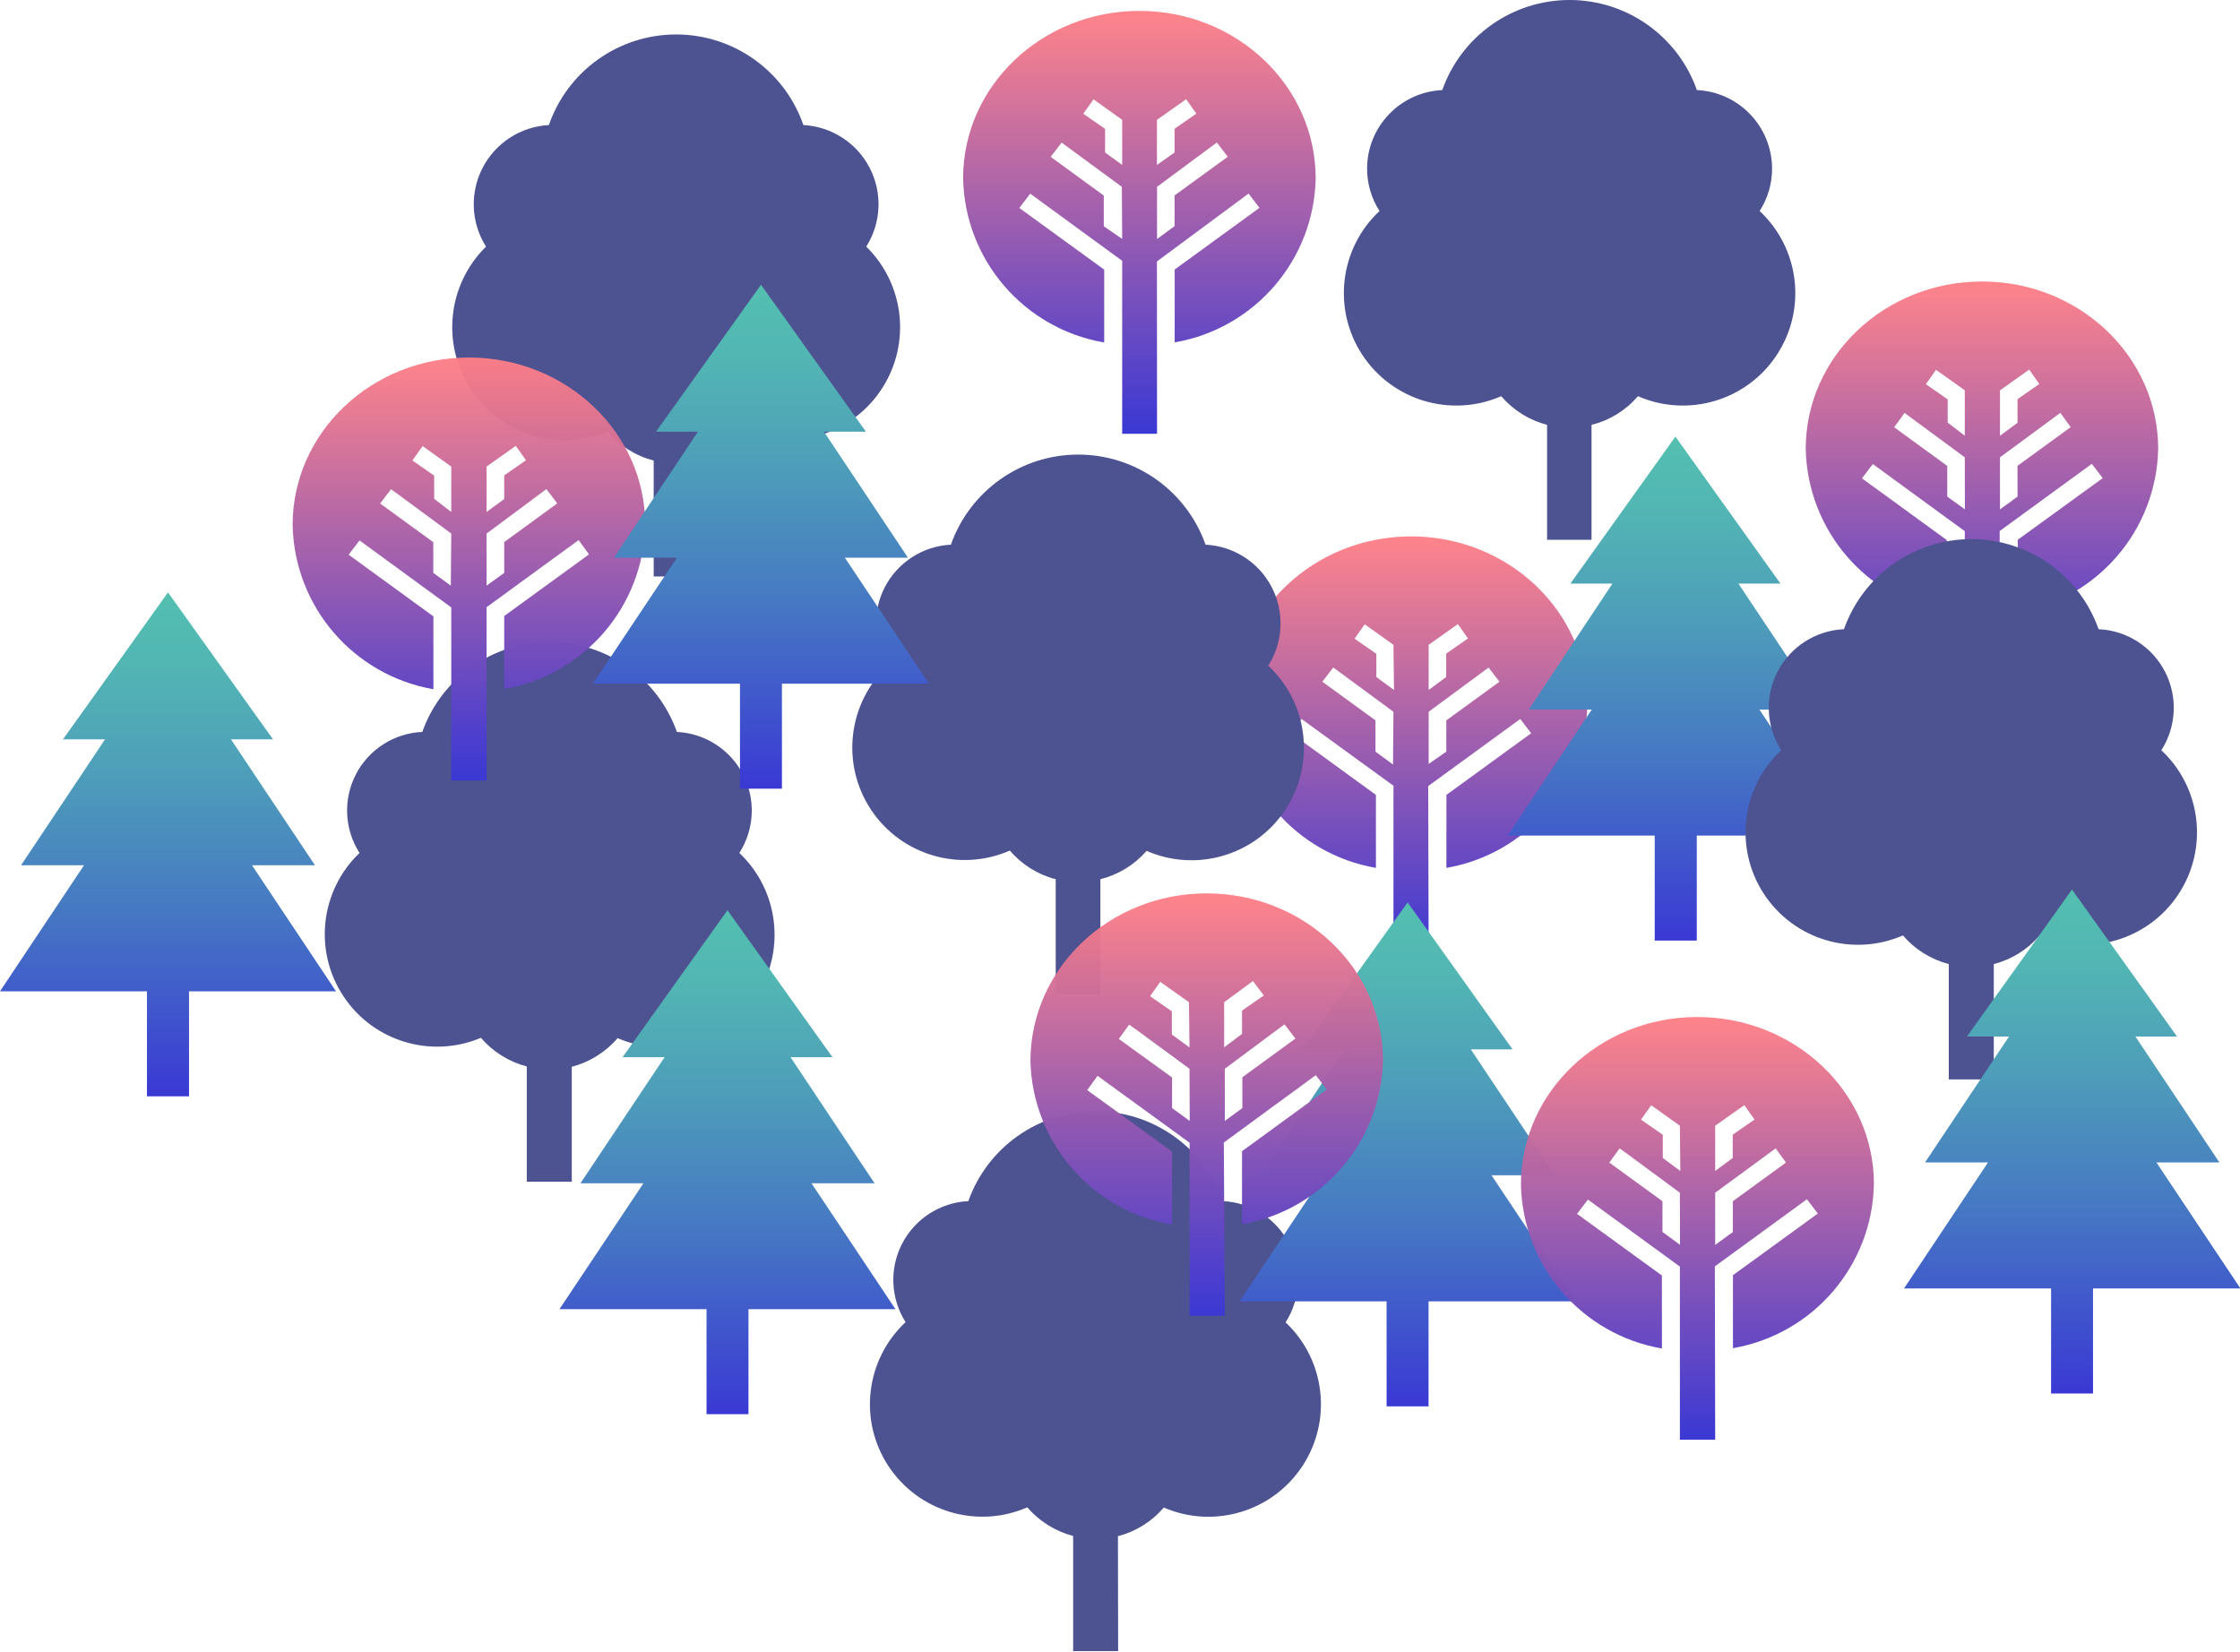
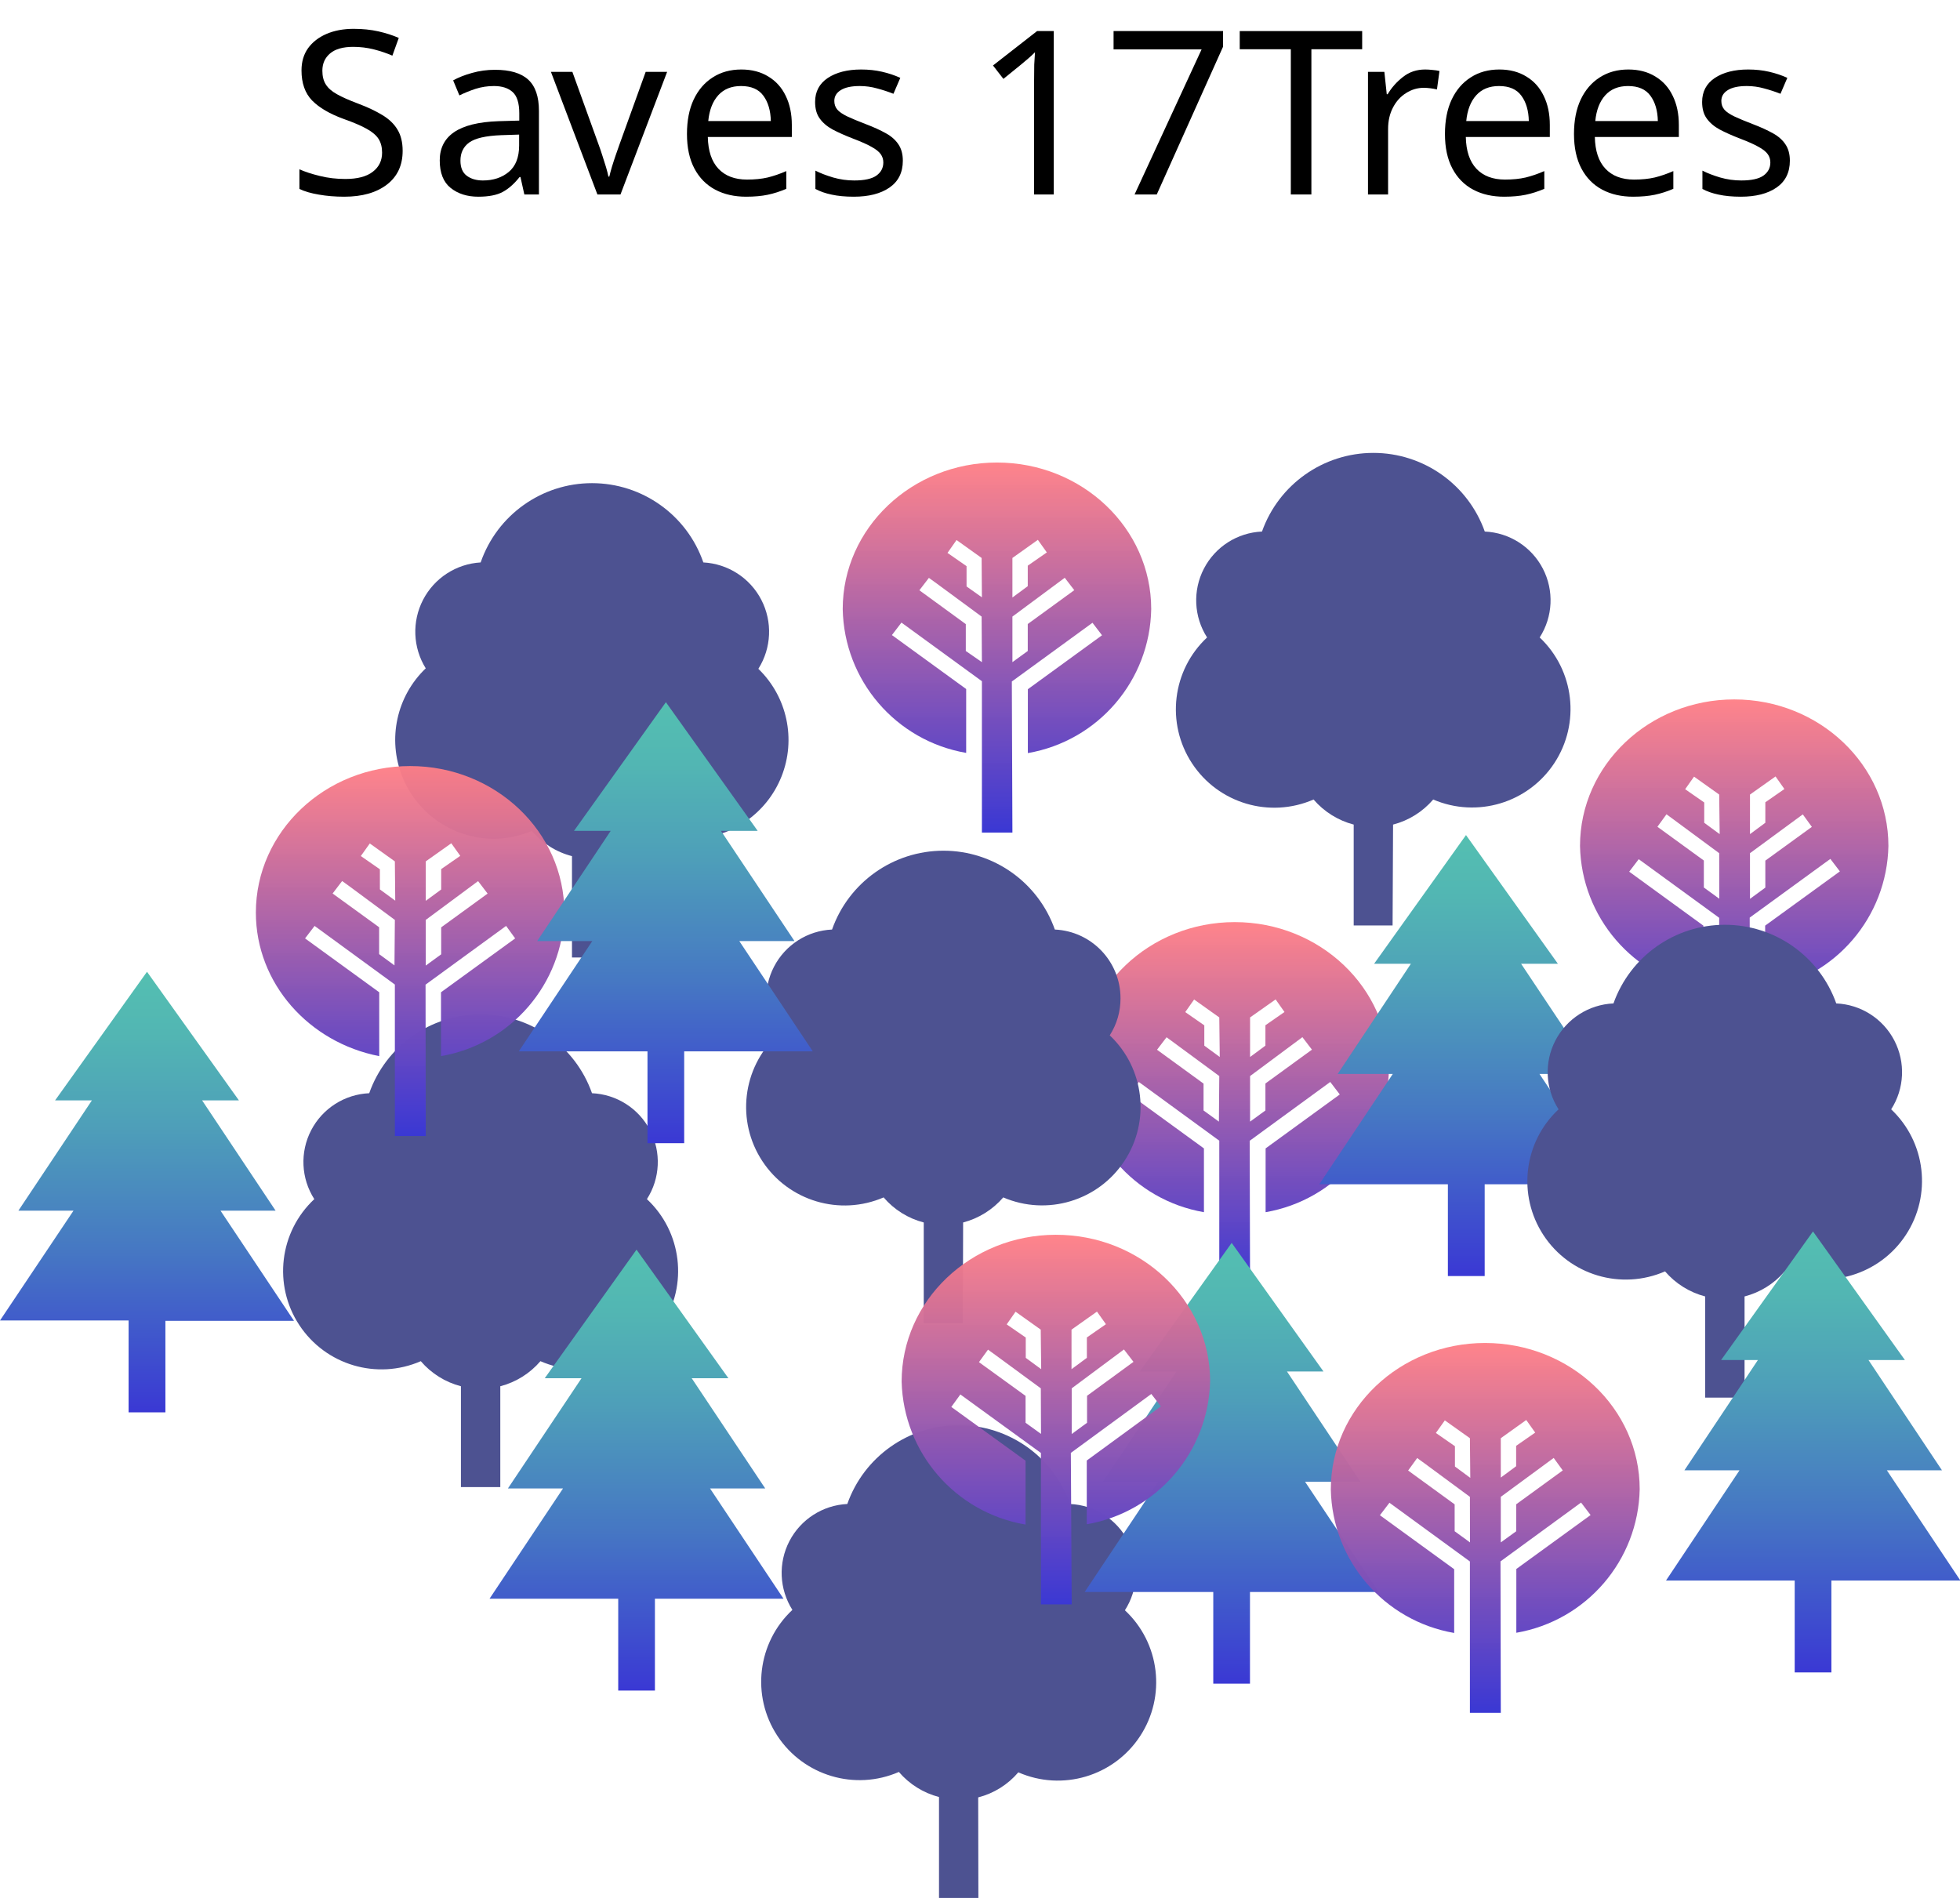
- <svg xmlns="http://www.w3.org/2000/svg" xmlns:xlink="http://www.w3.org/1999/xlink" viewBox="0 0 205.6 151.57">
+ <svg xmlns="http://www.w3.org/2000/svg" xmlns:xlink="http://www.w3.org/1999/xlink" viewBox="0 0 205.6 199.1">
  <defs>
-     <style>.cls-1,.cls-10,.cls-11,.cls-12,.cls-13,.cls-2,.cls-3,.cls-4,.cls-5,.cls-6,.cls-7,.cls-8,.cls-9{fill-rule:evenodd;}.cls-1{fill:url(#linear-gradient);}.cls-2{fill:#4d5291;}.cls-3{fill:url(#linear-gradient-2);}.cls-4{fill:url(#linear-gradient-3);}.cls-5{fill:url(#linear-gradient-4);}.cls-6{fill:url(#linear-gradient-5);}.cls-7{fill:url(#linear-gradient-6);}.cls-8{fill:url(#linear-gradient-7);}.cls-9{fill:url(#linear-gradient-8);}.cls-10{fill:url(#linear-gradient-9);}.cls-11{fill:url(#linear-gradient-10);}.cls-12{fill:url(#linear-gradient-11);}.cls-13{fill:url(#linear-gradient-12);}</style>
-     <linearGradient id="linear-gradient" x1="129.51" y1="49.19" x2="129.51" y2="88.01" gradientUnits="userSpaceOnUse">
+     <style>.cls-1,.cls-10,.cls-11,.cls-12,.cls-13,.cls-2,.cls-3,.cls-4,.cls-5,.cls-6,.cls-7,.cls-8,.cls-9{fill-rule:evenodd;}.cls-1{fill:url(#linear-gradient);}.cls-2{fill:#4d5291;}.cls-3{fill:url(#linear-gradient-2);}.cls-4{fill:url(#linear-gradient-3);}.cls-5{fill:url(#linear-gradient-4);}.cls-6{fill:url(#linear-gradient-5);}.cls-7{fill:url(#linear-gradient-6);}.cls-8{fill:url(#linear-gradient-7);}.cls-9{fill:url(#linear-gradient-8);}.cls-10{fill:url(#linear-gradient-9);}.cls-11{fill:url(#linear-gradient-10);}.cls-12{fill:url(#linear-gradient-11);}.cls-13{fill:url(#linear-gradient-12);}.cls-14{font-size:24px;font-family:Rubik-Regular, Rubik;}.cls-15{letter-spacing:-0.01em;}.cls-16{letter-spacing:-0.02em;}.cls-17{letter-spacing:0em;}.cls-18{letter-spacing:-0.03em;}.cls-19{letter-spacing:-0.08em;}.cls-20{letter-spacing:-0.01em;}</style>
+     <linearGradient id="linear-gradient" x1="129.51" y1="96.71" x2="129.51" y2="135.54" gradientUnits="userSpaceOnUse">
      <stop offset="0" stop-color="#ff7f86" stop-opacity="0.96" />
      <stop offset="0.68" stop-color="#764ebc" stop-opacity="0.99" />
      <stop offset="1" stop-color="#3a38d4" />
    </linearGradient>
-     <linearGradient id="linear-gradient-2" x1="66.77" y1="83.56" x2="66.77" y2="129.82" gradientUnits="userSpaceOnUse">
+     <linearGradient id="linear-gradient-2" x1="66.77" y1="131.09" x2="66.77" y2="177.34" gradientUnits="userSpaceOnUse">
      <stop offset="0" stop-color="#54bfb1" />
      <stop offset="0.14" stop-color="#52b6b3" />
      <stop offset="0.35" stop-color="#4e9fb9" />
      <stop offset="0.63" stop-color="#4678c3" />
      <stop offset="0.94" stop-color="#3c43d1" />
      <stop offset="1" stop-color="#3a38d4" />
    </linearGradient>
-     <linearGradient id="linear-gradient-3" x1="181.96" y1="25.82" x2="181.96" y2="64.64" xlink:href="#linear-gradient" />
-     <linearGradient id="linear-gradient-4" x1="129.2" y1="82.84" x2="129.2" y2="129.1" xlink:href="#linear-gradient-2" />
-     <linearGradient id="linear-gradient-5" x1="155.81" y1="93.33" x2="155.81" y2="132.16" xlink:href="#linear-gradient" />
-     <linearGradient id="linear-gradient-6" x1="153.81" y1="40.08" x2="153.81" y2="86.34" xlink:href="#linear-gradient-2" />
-     <linearGradient id="linear-gradient-7" x1="104.58" y1="0.99" x2="104.58" y2="39.82" xlink:href="#linear-gradient" />
-     <linearGradient id="linear-gradient-8" x1="15.42" y1="54.38" x2="15.42" y2="100.64" xlink:href="#linear-gradient-2" />
-     <linearGradient id="linear-gradient-9" x1="110.72" y1="81.96" x2="110.72" y2="120.79" gradientTransform="matrix(1, 0, 0, 1, -0.14, 0.2)" xlink:href="#linear-gradient" />
-     <linearGradient id="linear-gradient-10" x1="43.04" y1="32.82" x2="43.04" y2="71.64" xlink:href="#linear-gradient" />
-     <linearGradient id="linear-gradient-11" x1="190.18" y1="81.66" x2="190.18" y2="127.92" xlink:href="#linear-gradient-2" />
-     <linearGradient id="linear-gradient-12" x1="69.84" y1="26.14" x2="69.84" y2="72.4" xlink:href="#linear-gradient-2" />
+     <linearGradient id="linear-gradient-3" x1="181.96" y1="73.34" x2="181.96" y2="112.17" xlink:href="#linear-gradient" />
+     <linearGradient id="linear-gradient-4" x1="129.2" y1="130.36" x2="129.2" y2="176.62" xlink:href="#linear-gradient-2" />
+     <linearGradient id="linear-gradient-5" x1="155.81" y1="140.86" x2="155.81" y2="179.68" xlink:href="#linear-gradient" />
+     <linearGradient id="linear-gradient-6" x1="153.81" y1="87.6" x2="153.81" y2="133.86" xlink:href="#linear-gradient-2" />
+     <linearGradient id="linear-gradient-7" x1="104.58" y1="48.52" x2="104.58" y2="87.34" xlink:href="#linear-gradient" />
+     <linearGradient id="linear-gradient-8" x1="15.42" y1="101.9" x2="15.42" y2="148.16" xlink:href="#linear-gradient-2" />
+     <linearGradient id="linear-gradient-9" x1="110.61" y1="129.49" x2="110.61" y2="168.32" gradientTransform="matrix(1, 0, 0, 1, -0.12, 0.19)" xlink:href="#linear-gradient" />
+     <linearGradient id="linear-gradient-10" x1="43.04" y1="80.34" x2="43.04" y2="119.17" xlink:href="#linear-gradient" />
+     <linearGradient id="linear-gradient-11" x1="190.18" y1="129.18" x2="190.18" y2="175.44" xlink:href="#linear-gradient-2" />
+     <linearGradient id="linear-gradient-12" x1="69.84" y1="73.66" x2="69.84" y2="119.92" xlink:href="#linear-gradient-2" />
  </defs>
  <g id="Layer_2" data-name="Layer 2">
    <g id="Layer_2-2" data-name="Layer 2">
-       <path class="cls-1" d="M131.13,88H127.9V72.13L119.46,66v0h0l-.95,1.31,7.78,5.66v6.7a15.6,15.6,0,0,1-12.94-15.06c0-8.48,7.25-15.37,16.17-15.37s16.18,6.89,16.18,15.37a15.6,15.6,0,0,1-12.94,15.06v-6.7l7.78-5.66-1-1.31h0v0l-8.45,6.16Zm0-22.66v4.79L132.75,69V66.13l4.88-3.55-1-1.3h0Zm-3.23,0-4.74-3.49-.79-.57-1,1.3,4.88,3.55V69l1.61,1.18Zm3.23-6.15v4.15l1.61-1.19V60l2-1.39-.93-1.32h0Zm-3.23,0-2.64-1.88-.93,1.32,2,1.39v2.13l1.62,1.19Z" />
-       <path class="cls-2" d="M52.48,108.48H48.35V97.9a8.35,8.35,0,0,1-4.21-2.63A10.32,10.32,0,0,1,33,78.3a7.22,7.22,0,0,1,5.76-11.11,12.4,12.4,0,0,1,23.37,0A7.22,7.22,0,0,1,67.86,78.3a10.33,10.33,0,0,1-11.17,17,8.35,8.35,0,0,1-4.21,2.63Z" />
-       <path class="cls-3" d="M68.7,129.82H64.85v-9.64H51.35l7.71-11.56H53.28L61,97.05H57.14l9.63-13.49,9.64,13.49H72.56l7.71,11.57H74.48l7.71,11.56H68.7Z" />
-       <path class="cls-4" d="M183.57,64.64h-3.23V48.76L171.9,42.6h0l-1,1.31,7.78,5.66v6.69a15.6,15.6,0,0,1-12.94-15.06c0-8.48,7.25-15.36,16.18-15.36s16.17,6.88,16.17,15.36A15.59,15.59,0,0,1,185.2,56.24l0-6.69L193,43.89l-1-1.31h0l0,0-8.46,6.17Zm0-22.66v4.78l1.61-1.17V42.76l4.88-3.55-.95-1.31h0Zm-3.23,0-4.74-3.49-.79-.58-.95,1.31,4.87,3.55v2.82l1.62,1.17Zm3.23-6.15V40l1.61-1.19V36.64l2-1.39-.93-1.32h0Zm-3.23,0-2.64-1.88-.93,1.32,2,1.39v2.13L180.34,40Z" />
-       <path class="cls-2" d="M102.63,151.57H98.5V141a8.35,8.35,0,0,1-4.21-2.63,10.32,10.32,0,0,1-11.17-17,7.24,7.24,0,0,1,5.76-11.11,12.4,12.4,0,0,1,23.37,0A7.24,7.24,0,0,1,118,121.39a10.33,10.33,0,0,1-11.18,17,8.27,8.27,0,0,1-4.21,2.63Z" />
-       <path class="cls-5" d="M131.12,129.1h-3.85v-9.64H113.78l7.71-11.57H115.7l7.71-11.56h-3.85l9.64-13.49,9.63,13.49H135l7.71,11.56H136.9l7.71,11.57H131.12Z" />
-       <path class="cls-2" d="M101,91.3H96.9V80.71a8.2,8.2,0,0,1-4.21-2.63,10.32,10.32,0,0,1-11.18-17A7.24,7.24,0,0,1,87.28,50a12.39,12.39,0,0,1,23.37,0,7.24,7.24,0,0,1,5.76,11.11,10.32,10.32,0,0,1-11.17,17A8.29,8.29,0,0,1,101,80.71Z" />
-       <path class="cls-6" d="M157.43,132.16h-3.24V116.27l-8.44-6.15,0,0h0l-1,1.31,7.79,5.66,0,6.7a15.6,15.6,0,0,1-12.94-15.06c0-8.48,7.25-15.37,16.18-15.37S172,100.22,172,108.7a15.6,15.6,0,0,1-12.94,15.06l0-6.7,7.79-5.66-1-1.31h0l0,0-8.45,6.16Zm0-22.67v4.79l1.62-1.18,0-2.83,4.88-3.55-.95-1.3h0Zm-3.24,0L149.46,106l-.8-.58-.95,1.3,4.88,3.55v2.82l1.61,1.18Zm3.24-6.15v4.15l1.61-1.19v-2.14l2-1.39-.94-1.32h0Zm-3.24,0-2.63-1.88-.94,1.32,2,1.39v2.13l1.61,1.19Z" />
-       <path class="cls-2" d="M64.16,52.92H60V42.28a8.22,8.22,0,0,1-4.21-2.64,10.37,10.37,0,0,1-11.18-17,7.28,7.28,0,0,1,5.77-11.16,12.36,12.36,0,0,1,23.36,0,7.28,7.28,0,0,1,5.77,11.16A10.36,10.36,0,0,1,68.37,39.64a8.22,8.22,0,0,1-4.21,2.64Z" />
-       <path class="cls-7" d="M155.74,86.34h-3.86V76.7H138.39l7.71-11.56h-5.78L148,53.57h-3.86l9.64-13.49,9.64,13.49h-3.86l7.71,11.57h-5.78l7.71,11.56H155.74Z" />
-       <path class="cls-8" d="M106.2,39.82H103V23.94l-8.44-6.16v0h0l-1,1.31,7.79,5.66,0,6.69A15.6,15.6,0,0,1,88.4,16.36C88.4,7.88,95.65,1,104.58,1s16.18,6.89,16.18,15.37a15.6,15.6,0,0,1-12.94,15.06l0-6.69,7.78-5.66-1-1.31h0l0,0L106.19,24Zm0-22.67v4.79l1.61-1.18V17.94l4.88-3.55-1-1.31h0Zm-3.23,0-4.74-3.48-.79-.58-1,1.31,4.87,3.55v2.82L103,21.93ZM106.19,11v4.14L107.81,14V11.82l2-1.39-.94-1.32h0ZM103,11l-2.63-1.88-.94,1.32,2,1.39V14L103,15.14Z" />
-       <path class="cls-2" d="M146.08,49.55H142V39a8.29,8.29,0,0,1-4.21-2.63,10.32,10.32,0,0,1-11.17-17,7.15,7.15,0,0,1-1.14-3.88,7.23,7.23,0,0,1,6.9-7.22,12.39,12.39,0,0,1,23.37,0,7.23,7.23,0,0,1,6.9,7.22,7.15,7.15,0,0,1-1.14,3.88,10.32,10.32,0,0,1-11.17,17A8.2,8.2,0,0,1,146.08,39Z" />
-       <path class="cls-9" d="M17.35,100.64H13.49V91H0L7.71,79.43H1.93L9.64,67.87H5.78l9.64-13.49,9.64,13.49H21.2l7.71,11.56H23.13L30.84,91H17.35Z" />
-       <path class="cls-10" d="M112.42,120.78h-3.23l0-15.88-8.45-6.14h0l-.95,1.31,7.79,5.64v6.7a15.61,15.61,0,0,1-13-15c0-8.49,7.22-15.39,16.15-15.4s16.19,6.85,16.21,15.33A15.62,15.62,0,0,1,114,112.38l0-6.7,7.77-5.67-1-1.31h0l0,0-8.44,6.18Zm0-22.67v4.79l1.61-1.18V98.89l4.87-3.55-1-1.31h0Zm-3.24,0-4.74-3.48-.8-.57-.95,1.31,4.89,3.54v2.81l1.62,1.18ZM112.36,92l0,4.14L114,94.91V92.77l2-1.39L115,90.06h0Zm-3.23,0-2.64-1.87-.93,1.32,2,1.39v2.13l1.62,1.18Z" />
-       <path class="cls-2" d="M183,99.09h-4.13V88.5a8.29,8.29,0,0,1-4.21-2.63,10.32,10.32,0,0,1-11.17-17,7.22,7.22,0,0,1,5.76-11.11,12.39,12.39,0,0,1,23.37,0,7.22,7.22,0,0,1,5.76,11.11,10.32,10.32,0,0,1-11.17,17A8.2,8.2,0,0,1,183,88.5Z" />
-       <path class="cls-11" d="M44.66,71.64H41.42V55.76L33,49.61l0,0h0l-1,1.31,7.78,5.66,0,6.69A15.61,15.61,0,0,1,26.86,48.18c0-8.48,7.25-15.36,16.18-15.36S59.22,39.7,59.22,48.18A15.6,15.6,0,0,1,46.28,63.24V56.55l7.78-5.66-.95-1.31h0l0,0-8.45,6.16Zm0-22.66v4.78l1.62-1.17V49.76l4.87-3.55-1-1.31h0Zm-3.24,0-4.73-3.49-.8-.58-1,1.31,4.88,3.55v2.82l1.61,1.17Zm3.24-6.15V47l1.62-1.19V43.64l2-1.39-.94-1.32h0Zm-3.24,0-2.63-1.88-.94,1.32,2,1.39v2.13L41.42,47Z" />
-       <path class="cls-12" d="M192.11,127.92h-3.85v-9.64h-13.5l7.71-11.57h-5.78l7.71-11.56h-3.86l9.64-13.49,9.64,13.49H196l7.71,11.56h-5.78l7.71,11.57H192.11Z" />
-       <path class="cls-13" d="M71.77,72.4H67.92V62.76H54.42L62.13,51.2H56.35l7.71-11.57H60.21l9.64-13.49,9.63,13.49H75.63L83.34,51.2H77.55l7.71,11.56H71.77Z" />
+       <path class="cls-1" d="M131.13,135.54H127.9V119.66l-8.44-6.16h0l-.95,1.31,7.78,5.66v6.69a15.6,15.6,0,0,1-12.94-15.06c0-8.48,7.25-15.37,16.17-15.37s16.18,6.89,16.18,15.37a15.6,15.6,0,0,1-12.94,15.06v-6.69l7.78-5.66-1-1.31h0v0l-8.45,6.17Zm0-22.66v4.78l1.61-1.17v-2.83l4.88-3.55-1-1.31h0Zm-3.23,0-4.74-3.49-.79-.58-1,1.31,4.88,3.55v2.82l1.61,1.17Zm3.23-6.15v4.15l1.61-1.19v-2.14l2-1.39-.93-1.32h0Zm-3.23,0-2.64-1.88-.93,1.32,2,1.39v2.13l1.62,1.19Z" />
+       <path class="cls-2" d="M52.48,156H48.35V145.42a8.29,8.29,0,0,1-4.21-2.63,10.32,10.32,0,0,1-11.17-17,7.22,7.22,0,0,1,5.76-11.11,12.39,12.39,0,0,1,23.37,0,7.22,7.22,0,0,1,5.76,11.11,10.32,10.32,0,0,1-11.17,17,8.29,8.29,0,0,1-4.21,2.63Z" />
+       <path class="cls-3" d="M68.7,177.34H64.85v-9.63H51.35l7.71-11.57H53.28L61,144.58H57.14l9.63-13.49,9.64,13.49H72.56l7.71,11.56H74.48l7.71,11.57H68.7Z" />
+       <path class="cls-4" d="M183.57,112.17h-3.23V96.28l-8.44-6.15v0h0l-1,1.31,7.78,5.66v6.7a15.6,15.6,0,0,1-12.94-15.06c0-8.48,7.25-15.37,16.18-15.37s16.17,6.89,16.17,15.37a15.59,15.59,0,0,1-12.93,15.06l0-6.7L193,91.41l-1-1.31h0l0,0-8.46,6.16Zm0-22.67v4.79l1.61-1.18V90.28l4.88-3.54-.95-1.31h0Zm-3.23,0L175.6,86l-.79-.58-.95,1.31,4.87,3.54V93.1l1.62,1.18Zm3.23-6.15v4.15l1.61-1.19V84.16l2-1.39-.93-1.32h0Zm-3.23,0-2.64-1.88-.93,1.32,2,1.39v2.13l1.62,1.19Z" />
+       <path class="cls-2" d="M102.63,199.1H98.5V188.51a8.29,8.29,0,0,1-4.21-2.63,10.32,10.32,0,0,1-11.17-17,7.24,7.24,0,0,1,5.76-11.11,12.39,12.39,0,0,1,23.37,0A7.24,7.24,0,0,1,118,168.92a10.32,10.32,0,0,1-11.18,17,8.2,8.2,0,0,1-4.21,2.63Z" />
+       <path class="cls-5" d="M131.12,176.62h-3.85V167H113.78l7.71-11.56H115.7l7.71-11.57h-3.85l9.64-13.49,9.63,13.49H135l7.71,11.57H136.9L144.61,167H131.12Z" />
+       <path class="cls-2" d="M101,138.82H96.9V128.24a8.27,8.27,0,0,1-4.21-2.63,10.33,10.33,0,0,1-11.18-17,7.23,7.23,0,0,1,5.77-11.1,12.39,12.39,0,0,1,23.37,0,7.22,7.22,0,0,1,6.89,7.21,7.15,7.15,0,0,1-1.13,3.89,10.33,10.33,0,0,1-11.17,17,8.35,8.35,0,0,1-4.21,2.63Z" />
+       <path class="cls-6" d="M157.43,179.68h-3.24V163.8l-8.44-6.16h0l-1,1.31,7.79,5.66,0,6.69a15.6,15.6,0,0,1-12.94-15.06c0-8.48,7.25-15.36,16.18-15.36S172,147.74,172,156.22a15.6,15.6,0,0,1-12.94,15.06l0-6.69,7.79-5.66-1-1.31h0l0,0-8.45,6.17Zm0-22.66v4.78l1.62-1.17,0-2.83,4.88-3.55-.95-1.31h0Zm-3.24,0-4.73-3.49-.8-.58-.95,1.31,4.88,3.55v2.82l1.61,1.17Zm3.24-6.15V155l1.61-1.19v-2.14l2-1.39-.94-1.32h0Zm-3.24,0L151.56,149l-.94,1.32,2,1.39v2.13l1.61,1.19Z" />
+       <path class="cls-2" d="M64.16,100.44H60V89.81a8.17,8.17,0,0,1-4.21-2.65,10.19,10.19,0,0,1-4,.83,10.38,10.38,0,0,1-7.13-17.88A7.28,7.28,0,0,1,50.42,59a12.36,12.36,0,0,1,23.36,0,7.28,7.28,0,0,1,5.77,11.16A10.38,10.38,0,0,1,72.42,88a10.19,10.19,0,0,1-4-.83,8.17,8.17,0,0,1-4.21,2.65Z" />
+       <path class="cls-7" d="M155.74,133.86h-3.86v-9.63H138.39l7.71-11.57h-5.78L148,101.1h-3.86l9.64-13.5,9.64,13.5h-3.86l7.71,11.56h-5.78l7.71,11.57H155.74Z" />
+       <path class="cls-8" d="M106.2,87.34H103V71.46l-8.44-6.15v0h0l-1,1.31,7.79,5.66,0,6.7A15.6,15.6,0,0,1,88.4,63.89c0-8.48,7.25-15.37,16.18-15.37s16.18,6.89,16.18,15.37A15.6,15.6,0,0,1,107.82,79l0-6.7,7.78-5.66-1-1.31h0l0,0-8.46,6.16Zm0-22.66v4.78l1.61-1.17V65.46l4.88-3.55-1-1.3h0Zm-3.23,0-4.74-3.49-.79-.57-1,1.3,4.87,3.55v2.82L103,69.46Zm3.23-6.15v4.15l1.61-1.19V59.34l2-1.39-.94-1.32h0Zm-3.23,0-2.63-1.88L99.39,58l2,1.39v2.13L103,62.66Z" />
+       <path class="cls-2" d="M146.08,97.08H142V86.5a8.35,8.35,0,0,1-4.21-2.63,10.32,10.32,0,0,1-11.17-17,7.22,7.22,0,0,1,5.76-11.11,12.4,12.4,0,0,1,23.37,0,7.22,7.22,0,0,1,5.76,11.11,10.33,10.33,0,0,1-11.17,17,8.27,8.27,0,0,1-4.21,2.63Z" />
+       <path class="cls-9" d="M17.35,148.16H13.49v-9.64H0L7.71,127H1.93l7.71-11.57H5.78l9.64-13.49,9.64,13.49H21.2L28.91,127H23.13l7.71,11.56H17.35Z" />
+       <path class="cls-10" d="M112.42,168.3h-3.23l0-15.88-8.45-6.14,0,0h0l-.95,1.31,7.79,5.64v6.7a15.62,15.62,0,0,1-13-15c0-8.48,7.22-15.38,16.15-15.4s16.19,6.86,16.21,15.34A15.61,15.61,0,0,1,114,159.9l0-6.69,7.77-5.68-1-1.3h0l0,0-8.44,6.18Zm0-22.66v4.79l1.61-1.18v-2.83l4.87-3.56-1-1.3h0Zm-3.24,0-4.74-3.48-.8-.58-.95,1.31,4.89,3.54v2.82l1.62,1.17Zm3.22-6.16,0,4.15,1.61-1.19V140.3l2-1.39-.94-1.32h0Zm-3.23,0-2.64-1.88-.93,1.33,2,1.38v2.13l1.62,1.19Z" />
+       <path class="cls-2" d="M183,146.61h-4.13V136a8.35,8.35,0,0,1-4.21-2.63,10.32,10.32,0,0,1-11.17-17,7.22,7.22,0,0,1,5.76-11.11,12.4,12.4,0,0,1,23.37,0,7.22,7.22,0,0,1,5.76,11.11,10.33,10.33,0,0,1-11.17,17A8.27,8.27,0,0,1,183,136Z" />
+       <path class="cls-11" d="M44.66,119.17H41.42V103.28L33,97.13l0,0h0l-1,1.31,7.78,5.65,0,6.7c-7.37-1.43-12.94-7.63-12.94-15.06,0-8.48,7.25-15.37,16.18-15.37s16.18,6.89,16.18,15.37a15.6,15.6,0,0,1-12.94,15.06v-6.7l7.78-5.65-.95-1.31h0l0,0-8.45,6.16Zm0-22.67v4.79l1.62-1.18V97.28l4.87-3.54-1-1.31h0Zm-3.24,0L36.69,93l-.8-.58-1,1.31,4.88,3.54v2.82l1.61,1.18Zm3.24-6.14v4.14l1.62-1.19V91.17l2-1.39-.94-1.32h0Zm-3.24,0-2.63-1.88-.94,1.32,2,1.39V93.3l1.61,1.18Z" />
+       <path class="cls-12" d="M192.11,175.44h-3.85V165.8h-13.5l7.71-11.56h-5.78l7.71-11.57h-3.86l9.64-13.49,9.64,13.49H196l7.71,11.57h-5.78l7.71,11.56H192.11Z" />
+       <path class="cls-13" d="M71.77,119.92H67.92v-9.63H54.42l7.71-11.57H56.35l7.71-11.56H60.21l9.64-13.5,9.63,13.5H75.63l7.71,11.56H77.55l7.71,11.57H71.77Z" />
+       <text class="cls-14" transform="translate(30.19 20.4)">S<tspan class="cls-15" x="14.83" y="0">a</tspan>
+         <tspan class="cls-16" x="27.6" y="0">v</tspan>
+         <tspan class="cls-17" x="40.56" y="0">es 17</tspan>
+         <tspan class="cls-18" x="94.39" y="0"> </tspan>
+         <tspan class="cls-19" x="99.62" y="0">T</tspan>
+         <tspan class="cls-20" x="111.26" y="0">r</tspan>
+         <tspan class="cls-17" x="120.07" y="0">ees</tspan>
+       </text>
    </g>
  </g>
</svg>
